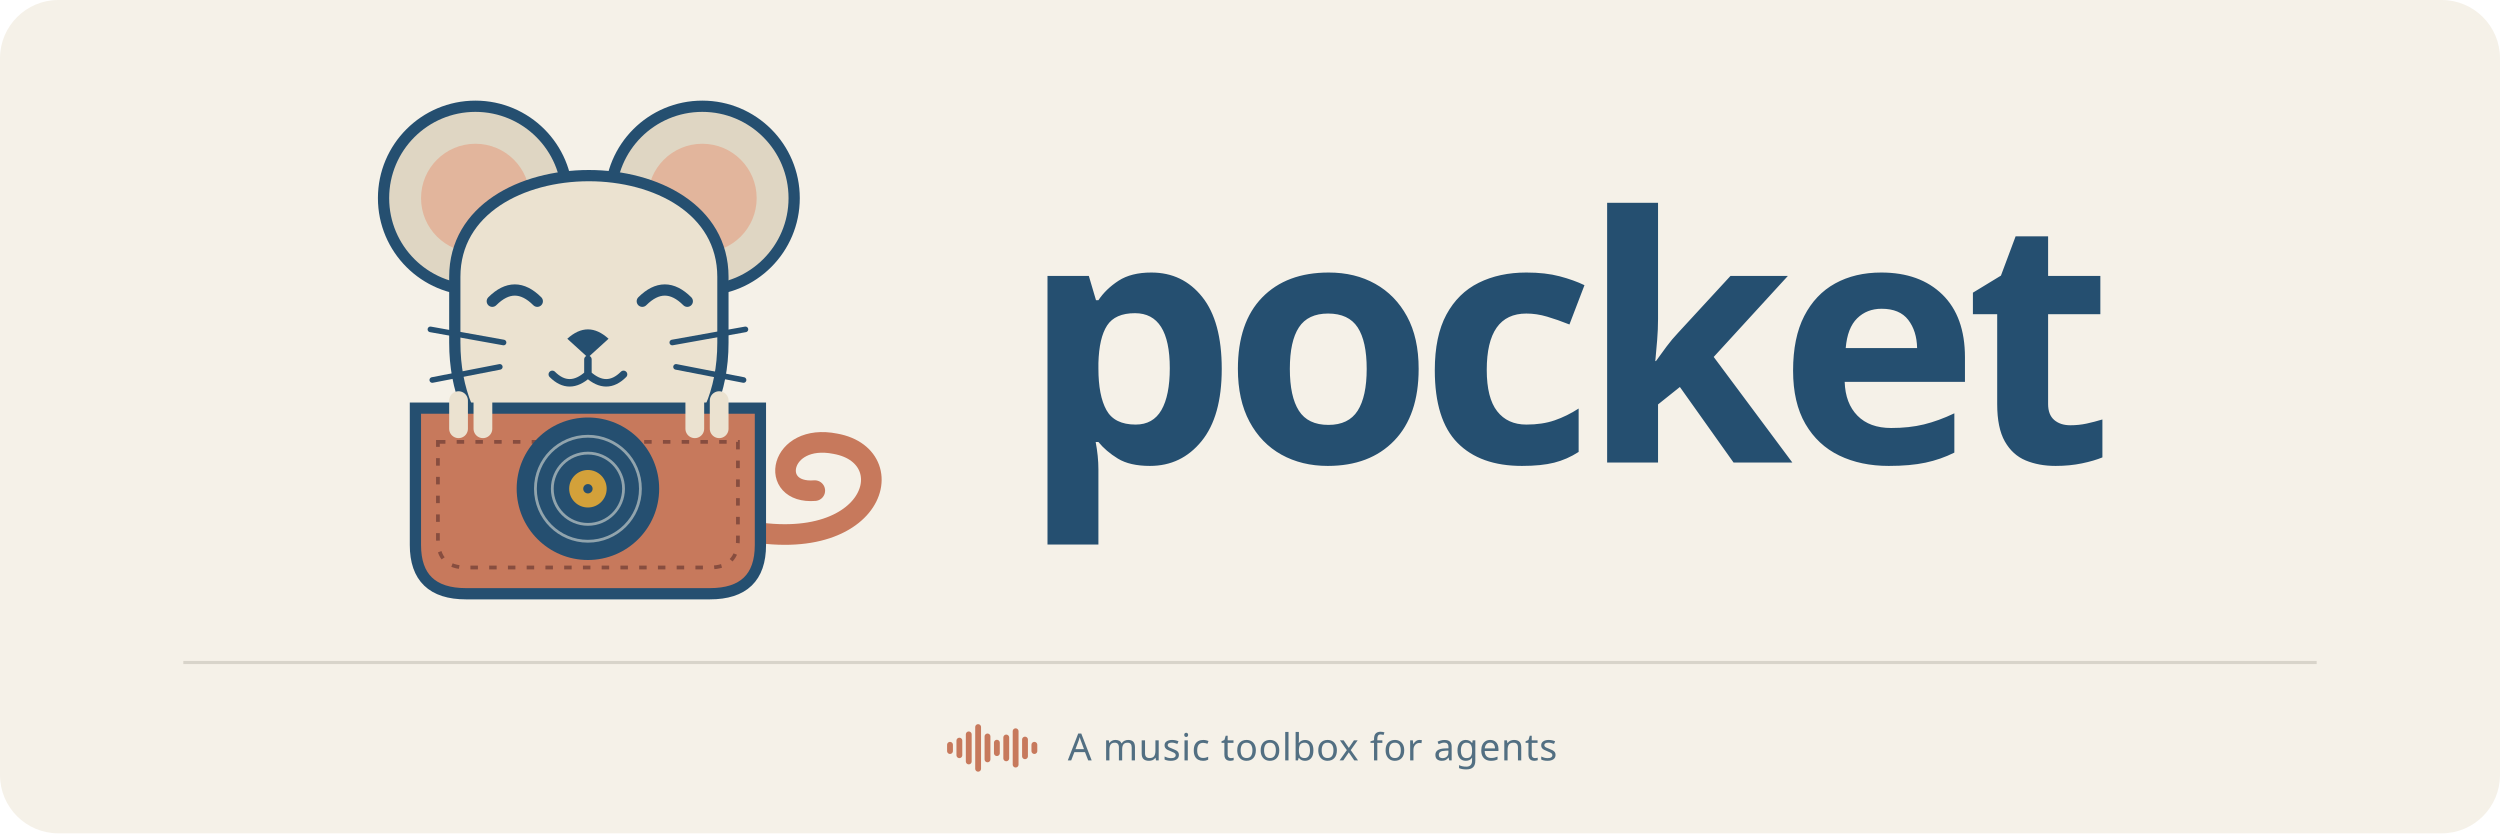
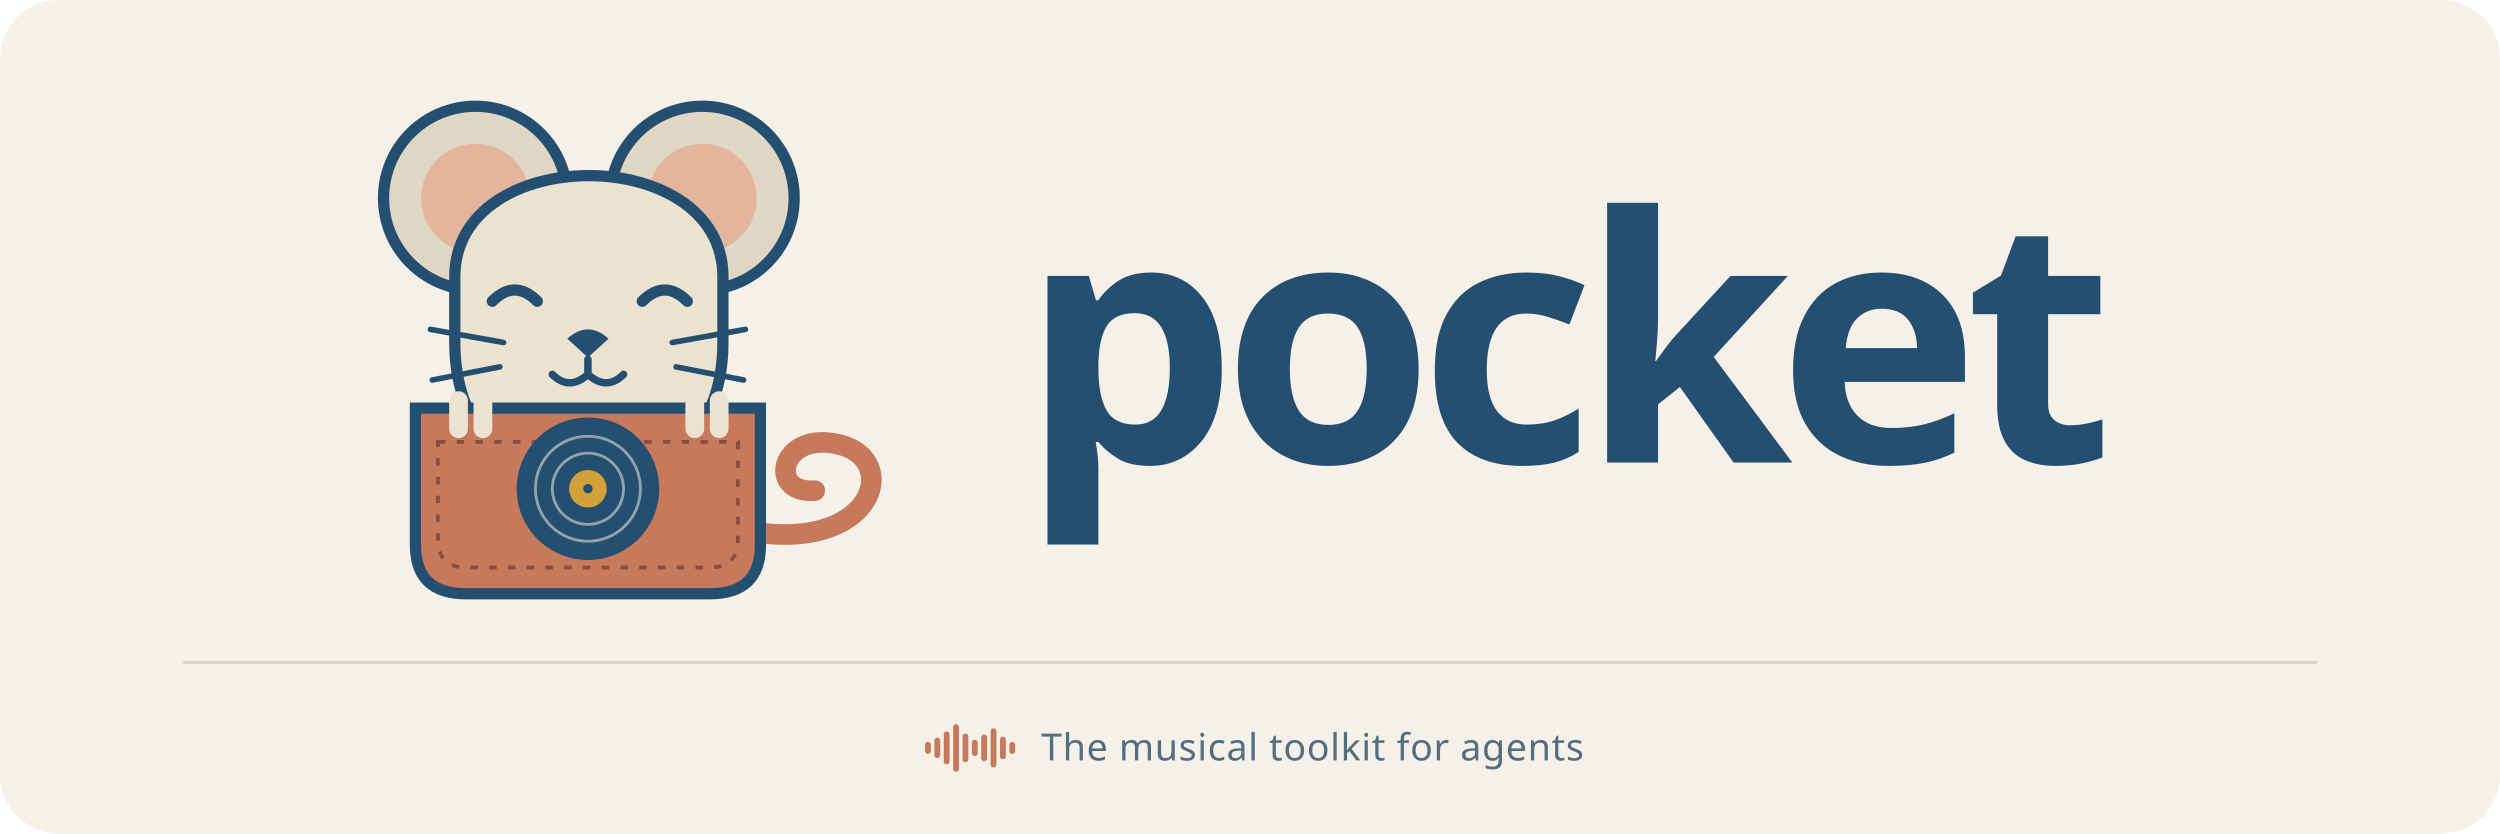
<svg xmlns="http://www.w3.org/2000/svg" width="1200" height="400" viewBox="0 0 1200 400" role="img" aria-labelledby="title desc">
  <rect width="1200" height="400" rx="28" fill="#F5F1E8" />
  <g id="pip" transform="translate(140 6) scale(.9)">
    <path d="M225 272c84 26 104-35 65-42-30-6-36 27-11 25" fill="none" stroke="#C7795C" stroke-width="11" stroke-linecap="round" />
    <circle cx="98" cy="99" r="49" fill="#DFD6C3" stroke="#254F70" stroke-width="6" />
    <circle cx="219" cy="99" r="49" fill="#DFD6C3" stroke="#254F70" stroke-width="6" />
    <circle cx="98" cy="99" r="29" fill="#E2B59C" />
    <circle cx="219" cy="99" r="29" fill="#E2B59C" />
    <path d="M87 141c0-72 143-72 143 0v35c0 54-39 76-72 76-35 0-71-24-71-76z" fill="#EBE2D0" stroke="#254F70" stroke-width="6" />
    <path d="M107 154q12-12 24 0m56 0q12-12 24 0" fill="none" stroke="#254F70" stroke-width="6" stroke-linecap="round" />
    <path d="m147 174 11 10 11-10q-11-10-22 0" fill="#254F70" />
    <path d="M158 185v8m0 0q-10 9-19 0m19 0q10 9 19 0" fill="none" stroke="#254F70" stroke-width="4" stroke-linecap="round" />
    <path d="m113 176-39-7m37 20-36 7m128-20 39-7m-37 20 36 7" stroke="#254F70" stroke-width="3" stroke-linecap="round" />
    <path d="M66 211h184v73q0 26-27 26H93q-27 0-27-26z" fill="#C7795C" stroke="#254F70" stroke-width="6" />
    <path d="M78 229h160v52q0 15-15 15H93q-15 0-15-15z" fill="none" stroke="#874D3F" stroke-width="2" stroke-dasharray="4 6" />
    <circle cx="158" cy="254" r="38" fill="#254F70" />
    <circle cx="158" cy="254" r="28" fill="none" stroke="#91A4AD" stroke-width="1.5" />
    <circle cx="158" cy="254" r="19" fill="none" stroke="#91A4AD" stroke-width="1.5" />
    <circle cx="158" cy="254" r="10" fill="#D3A13A" />
    <circle cx="158" cy="254" r="2.5" fill="#254F70" />
    <path d="M89 207v15m13-15v15m113-15v15m13-15v15" stroke="#EBE2D0" stroke-width="10" stroke-linecap="round" />
  </g>
  <text id="wordmark" x="490" y="222" fill="#254F70" font-family="Avenir Next, Trebuchet MS, sans-serif" font-size="164" font-weight="800" letter-spacing="-7">pocket</text>
  <path d="M88 318H1112" stroke="#D8D4CA" stroke-width="1.5" />
  <g id="footer" transform="translate(600 359)">
-     <g id="waveform" fill="none" stroke="#C7795C" stroke-width="2.8" stroke-linecap="round" aria-hidden="true">
+     <g id="waveform" transform="translate(-10.6 0)" fill="none" stroke="#C7795C" stroke-width="2.8" stroke-linecap="round" aria-hidden="true">
      <path d="M-144-1.5v3 M-139.5-3.5v7 M-135-6.5v13 M-130.5-10v20 M-126-5.5v11 M-121.5-2.5v5 M-117-5v10 M-112.5-8v16 M-108-4v8 M-103.5-1.5v3" />
    </g>
-     <text x="30" y="6" text-anchor="middle" fill="#526F82" font-family="Avenir Next, Trebuchet MS, sans-serif" font-size="18" font-weight="500" letter-spacing=".35">A music toolbox for agents</text>
+     <text x="30" y="6" text-anchor="middle" fill="#526F82" font-family="Avenir Next, Trebuchet MS, sans-serif" font-size="18" font-weight="500" letter-spacing=".35">The musical toolkit for agents</text>
  </g>
</svg>
